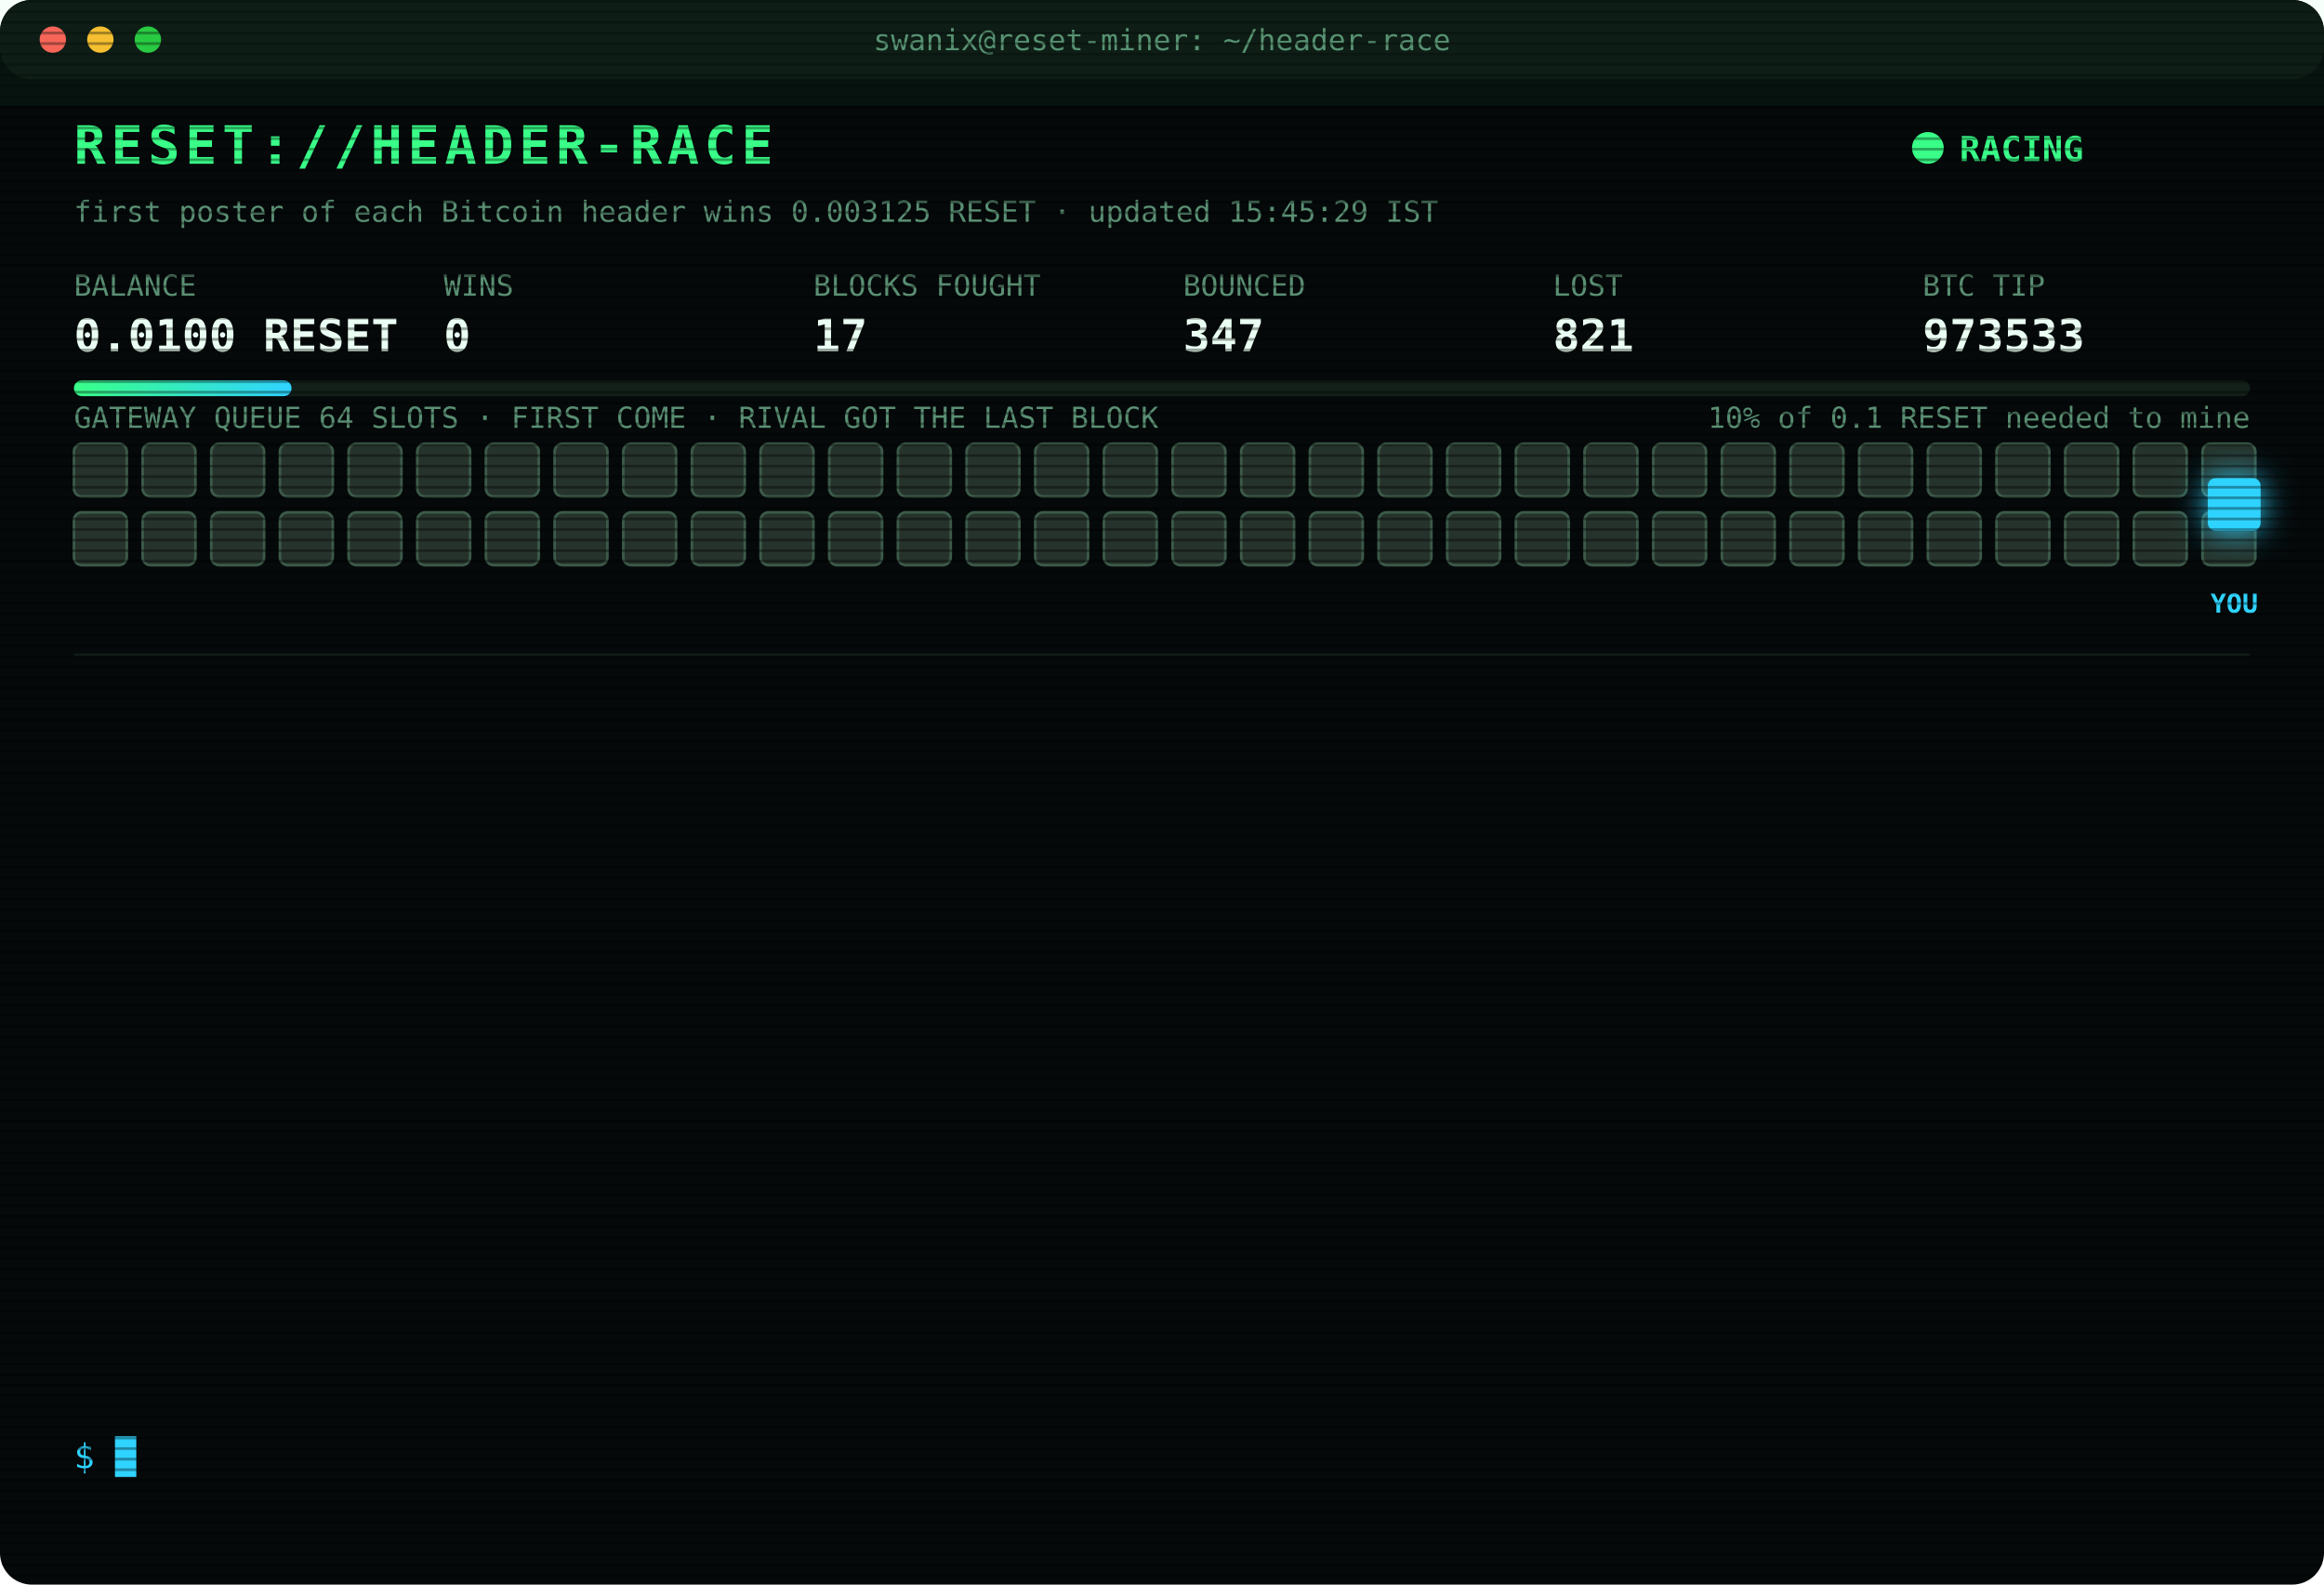
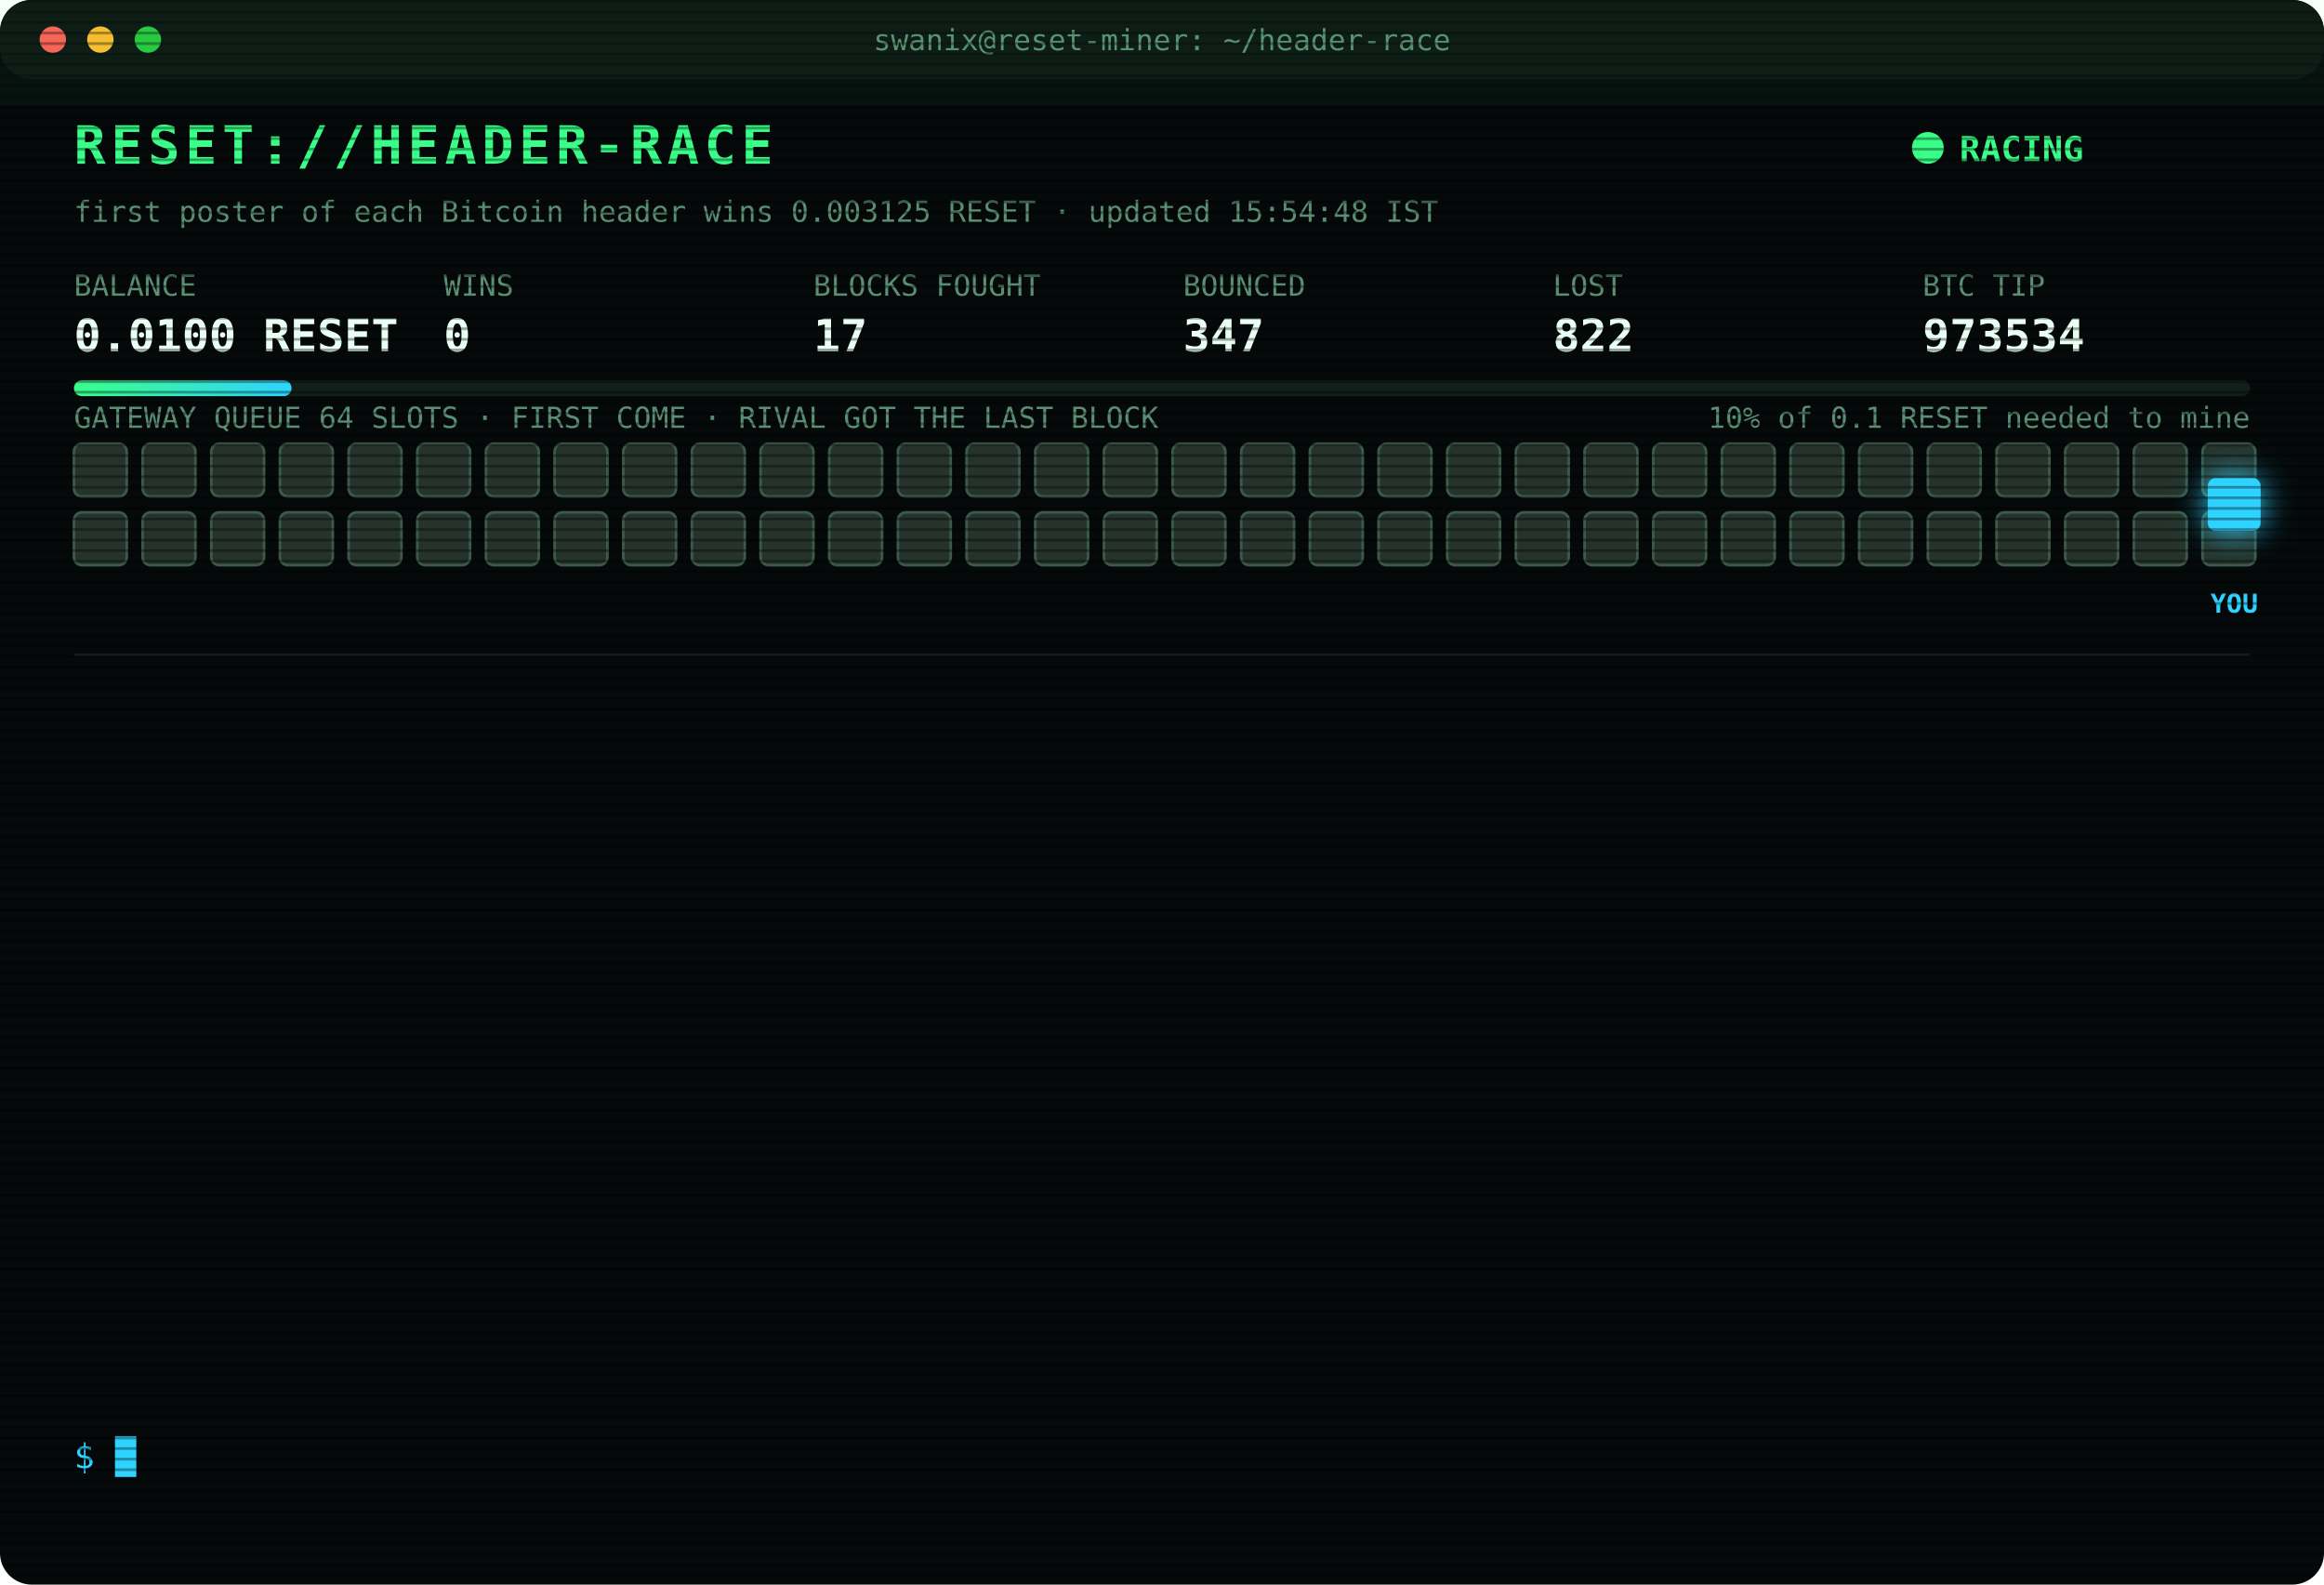
<svg xmlns="http://www.w3.org/2000/svg" width="880" height="600" viewBox="0 0 880 600" font-family="ui-monospace,SFMono-Regular,Menlo,Consolas,monospace">
  <style>
text{font-size:13px;fill:#7CFFB2}
.title{font-size:20px;font-weight:700;fill:#39FF88;letter-spacing:2px;animation:glitch 3s infinite steps(1)}
.sub{fill:#2fd3ff}.k{fill:#5a8f73;font-size:11px}.v{font-size:17px;font-weight:700;fill:#eafff3}
.ts{fill:#3f6b56}.boot{fill:#2fd3ff}.dim{fill:#5a8f73}.bad{fill:#ff4d6d}.warn{fill:#ffd23f}.mag{fill:#ff5cf0}.win{fill:#39FF88;font-weight:700}
.tag{font-size:10px;fill:#2fd3ff;font-weight:700}
.rival{fill:#26332c;stroke:#3c5a49;animation:jam 1.2s infinite alternate}
.idle{fill:#141c18;stroke:#22302a;animation:breathe 4s infinite}
.me{fill:#2fd3ff;filter:drop-shadow(0 0 6px #2fd3ff)}
.hover{animation:nudge 1.1s infinite ease-in-out}.bounce{animation:kick 1.4s infinite}
.ln{opacity:0;animation:in .4s forwards}
.cur{animation:blink 1s infinite steps(1)}
.scan{animation:scan 6s infinite linear}
.led{animation:blink 1.4s infinite}
@keyframes in{from{opacity:0;transform:translateX(-6px)}to{opacity:1;transform:none}}
@keyframes blink{50%{opacity:0}}
@keyframes jam{to{fill:#33463b}}
@keyframes breathe{50%{opacity:.4}}
@keyframes nudge{50%{transform:translateX(-10px)}}
@keyframes kick{0%,100%{transform:none}30%{transform:translateX(-14px)}55%{transform:translateX(10px) translateY(-6px)}}
@keyframes glitch{0%,92%{transform:none}93%{transform:translateX(2px);fill:#ff4d6d}95%{transform:translateX(-2px);fill:#2fd3ff}97%{transform:none}}
@keyframes scan{from{transform:translateY(-40px)}to{transform:translateY(600px)}}
</style>
  <defs>
    <pattern id="sl" width="4" height="4" patternUnits="userSpaceOnUse">
      <rect width="4" height="1" fill="#000" opacity=".35" />
    </pattern>
    <linearGradient id="bar">
      <stop offset="0" stop-color="#39FF88" />
      <stop offset="1" stop-color="#2fd3ff" />
    </linearGradient>
  </defs>
  <rect width="880" height="600" rx="12" fill="#05090a" />
  <rect width="880" height="30" rx="12" fill="#0d1512" />
  <circle cx="20" cy="15" r="5" fill="#ff5f57" />
  <circle cx="38" cy="15" r="5" fill="#febc2e" />
  <circle cx="56" cy="15" r="5" fill="#28c840" />
  <text x="440" y="19" text-anchor="middle" class="k">swanix@reset-miner: ~/header-race</text>
  <text x="28" y="62" class="title">RESET://HEADER-RACE</text>
  <circle class="led" cx="730" cy="56" r="6" fill="#39FF88" />
  <text x="742" y="61" class="win">RACING</text>
-   <text x="28" y="84" class="k">first poster of each Bitcoin header wins 0.003125 RESET · updated 15:45:29 IST</text>
+   <text x="28" y="84" class="k">first poster of each Bitcoin header wins 0.003125 RESET · updated 15:54:48 IST</text>
  <text x="28" y="112" class="k">BALANCE</text>
  <text x="28" y="133" class="v">0.0100 RESET</text>
  <text x="168" y="112" class="k">WINS</text>
  <text x="168" y="133" class="v">0</text>
  <text x="308" y="112" class="k">BLOCKS FOUGHT</text>
  <text x="308" y="133" class="v">17</text>
  <text x="448" y="112" class="k">BOUNCED</text>
  <text x="448" y="133" class="v">347</text>
  <text x="588" y="112" class="k">LOST</text>
-   <text x="588" y="133" class="v">821</text>
+   <text x="588" y="133" class="v">822</text>
  <text x="728" y="112" class="k">BTC TIP</text>
-   <text x="728" y="133" class="v">973533</text>
+   <text x="728" y="133" class="v">973534</text>
  <rect x="28" y="144" width="824" height="6" rx="3" fill="#13201a" />
  <rect x="28" y="144" width="82.4" height="6" rx="3" fill="url(#bar)" />
  <text x="852" y="162" text-anchor="end" class="k">10% of 0.1 RESET needed to mine</text>
  <text x="28" y="162" class="k">GATEWAY QUEUE 64 SLOTS · FIRST COME · RIVAL GOT THE LAST BLOCK</text>
  <rect class="rival" x="28" y="168" width="20" height="20" rx="3" style="animation-delay:0.00s" />
  <rect class="rival" x="54" y="168" width="20" height="20" rx="3" style="animation-delay:0.05s" />
  <rect class="rival" x="80" y="168" width="20" height="20" rx="3" style="animation-delay:0.10s" />
  <rect class="rival" x="106" y="168" width="20" height="20" rx="3" style="animation-delay:0.15s" />
  <rect class="rival" x="132" y="168" width="20" height="20" rx="3" style="animation-delay:0.20s" />
  <rect class="rival" x="158" y="168" width="20" height="20" rx="3" style="animation-delay:0.25s" />
  <rect class="rival" x="184" y="168" width="20" height="20" rx="3" style="animation-delay:0.30s" />
  <rect class="rival" x="210" y="168" width="20" height="20" rx="3" style="animation-delay:0.35s" />
  <rect class="rival" x="236" y="168" width="20" height="20" rx="3" style="animation-delay:0.40s" />
  <rect class="rival" x="262" y="168" width="20" height="20" rx="3" style="animation-delay:0.45s" />
  <rect class="rival" x="288" y="168" width="20" height="20" rx="3" style="animation-delay:0.50s" />
  <rect class="rival" x="314" y="168" width="20" height="20" rx="3" style="animation-delay:0.55s" />
  <rect class="rival" x="340" y="168" width="20" height="20" rx="3" style="animation-delay:0.60s" />
  <rect class="rival" x="366" y="168" width="20" height="20" rx="3" style="animation-delay:0.65s" />
  <rect class="rival" x="392" y="168" width="20" height="20" rx="3" style="animation-delay:0.70s" />
  <rect class="rival" x="418" y="168" width="20" height="20" rx="3" style="animation-delay:0.75s" />
  <rect class="rival" x="444" y="168" width="20" height="20" rx="3" style="animation-delay:0.80s" />
  <rect class="rival" x="470" y="168" width="20" height="20" rx="3" style="animation-delay:0.85s" />
  <rect class="rival" x="496" y="168" width="20" height="20" rx="3" style="animation-delay:0.90s" />
  <rect class="rival" x="522" y="168" width="20" height="20" rx="3" style="animation-delay:0.95s" />
  <rect class="rival" x="548" y="168" width="20" height="20" rx="3" style="animation-delay:1.00s" />
  <rect class="rival" x="574" y="168" width="20" height="20" rx="3" style="animation-delay:1.05s" />
  <rect class="rival" x="600" y="168" width="20" height="20" rx="3" style="animation-delay:1.10s" />
  <rect class="rival" x="626" y="168" width="20" height="20" rx="3" style="animation-delay:1.15s" />
  <rect class="rival" x="652" y="168" width="20" height="20" rx="3" style="animation-delay:1.20s" />
  <rect class="rival" x="678" y="168" width="20" height="20" rx="3" style="animation-delay:1.25s" />
  <rect class="rival" x="704" y="168" width="20" height="20" rx="3" style="animation-delay:1.30s" />
  <rect class="rival" x="730" y="168" width="20" height="20" rx="3" style="animation-delay:1.35s" />
  <rect class="rival" x="756" y="168" width="20" height="20" rx="3" style="animation-delay:1.40s" />
  <rect class="rival" x="782" y="168" width="20" height="20" rx="3" style="animation-delay:1.45s" />
  <rect class="rival" x="808" y="168" width="20" height="20" rx="3" style="animation-delay:1.50s" />
  <rect class="rival" x="834" y="168" width="20" height="20" rx="3" style="animation-delay:1.55s" />
  <rect class="rival" x="28" y="194" width="20" height="20" rx="3" style="animation-delay:1.60s" />
  <rect class="rival" x="54" y="194" width="20" height="20" rx="3" style="animation-delay:1.65s" />
  <rect class="rival" x="80" y="194" width="20" height="20" rx="3" style="animation-delay:1.70s" />
  <rect class="rival" x="106" y="194" width="20" height="20" rx="3" style="animation-delay:1.75s" />
  <rect class="rival" x="132" y="194" width="20" height="20" rx="3" style="animation-delay:1.80s" />
  <rect class="rival" x="158" y="194" width="20" height="20" rx="3" style="animation-delay:1.85s" />
  <rect class="rival" x="184" y="194" width="20" height="20" rx="3" style="animation-delay:1.90s" />
  <rect class="rival" x="210" y="194" width="20" height="20" rx="3" style="animation-delay:1.95s" />
  <rect class="rival" x="236" y="194" width="20" height="20" rx="3" style="animation-delay:2.00s" />
  <rect class="rival" x="262" y="194" width="20" height="20" rx="3" style="animation-delay:2.05s" />
  <rect class="rival" x="288" y="194" width="20" height="20" rx="3" style="animation-delay:2.10s" />
  <rect class="rival" x="314" y="194" width="20" height="20" rx="3" style="animation-delay:2.15s" />
  <rect class="rival" x="340" y="194" width="20" height="20" rx="3" style="animation-delay:2.20s" />
  <rect class="rival" x="366" y="194" width="20" height="20" rx="3" style="animation-delay:2.25s" />
  <rect class="rival" x="392" y="194" width="20" height="20" rx="3" style="animation-delay:2.30s" />
  <rect class="rival" x="418" y="194" width="20" height="20" rx="3" style="animation-delay:2.35s" />
  <rect class="rival" x="444" y="194" width="20" height="20" rx="3" style="animation-delay:2.40s" />
  <rect class="rival" x="470" y="194" width="20" height="20" rx="3" style="animation-delay:2.45s" />
  <rect class="rival" x="496" y="194" width="20" height="20" rx="3" style="animation-delay:2.50s" />
  <rect class="rival" x="522" y="194" width="20" height="20" rx="3" style="animation-delay:2.55s" />
  <rect class="rival" x="548" y="194" width="20" height="20" rx="3" style="animation-delay:2.60s" />
  <rect class="rival" x="574" y="194" width="20" height="20" rx="3" style="animation-delay:2.65s" />
  <rect class="rival" x="600" y="194" width="20" height="20" rx="3" style="animation-delay:2.70s" />
  <rect class="rival" x="626" y="194" width="20" height="20" rx="3" style="animation-delay:2.75s" />
  <rect class="rival" x="652" y="194" width="20" height="20" rx="3" style="animation-delay:2.80s" />
  <rect class="rival" x="678" y="194" width="20" height="20" rx="3" style="animation-delay:2.85s" />
  <rect class="rival" x="704" y="194" width="20" height="20" rx="3" style="animation-delay:2.90s" />
  <rect class="rival" x="730" y="194" width="20" height="20" rx="3" style="animation-delay:2.95s" />
  <rect class="rival" x="756" y="194" width="20" height="20" rx="3" style="animation-delay:3.00s" />
  <rect class="rival" x="782" y="194" width="20" height="20" rx="3" style="animation-delay:3.05s" />
  <rect class="rival" x="808" y="194" width="20" height="20" rx="3" style="animation-delay:3.10s" />
  <rect class="rival" x="834" y="194" width="20" height="20" rx="3" style="animation-delay:3.15s" />
  <g class="hover">
    <rect class="me" x="836" y="181" width="20" height="20" rx="3" />
    <text class="tag" x="846" y="232" text-anchor="middle">YOU</text>
  </g>
  <line x1="28" x2="852" y1="248" y2="248" stroke="#13201a" />
  <g class="ln" style="animation-delay:0.40s">
-     <text x="28" y="270" class="ts">13:31:57</text>
-     <text x="104" y="270" class="bad">[LOST] #973521 taken by a rival miner</text>
+     <text x="28" y="270" class="ts">14:20:33</text>
+     <text x="104" y="270" class="bad">[LOST] #973526 taken by a rival miner</text>
  </g>
  <g class="ln" style="animation-delay:0.65s">
-     <text x="28" y="292" class="ts">13:37:13</text>
-     <text x="104" y="292" class="bad">[LOST] #973522 taken by a rival miner</text>
+     <text x="28" y="292" class="ts">14:20:36</text>
+     <text x="104" y="292" class="bad">[REJECTED] #973527 The network already has these headers.</text>
  </g>
  <g class="ln" style="animation-delay:0.90s">
-     <text x="28" y="314" class="ts">13:40:47</text>
-     <text x="104" y="314" class="dim">[STINT END] calls 794 · wins 0</text>
+     <text x="28" y="314" class="ts">14:20:38</text>
+     <text x="104" y="314" class="bad">[LOST] #973527 taken by a rival miner</text>
  </g>
  <g class="ln" style="animation-delay:1.15s">
-     <text x="28" y="336" class="ts">13:45:29</text>
-     <text x="104" y="336" class="boot">[BOOT] racer v3 online · 3 feeds · stint 340m</text>
+     <text x="28" y="336" class="ts">14:27:40</text>
+     <text x="104" y="336" class="bad">[LOST] #973528 taken by a rival miner</text>
  </g>
  <g class="ln" style="animation-delay:1.40s">
-     <text x="28" y="358" class="ts">14:20:33</text>
-     <text x="104" y="358" class="bad">[LOST] #973526 taken by a rival miner</text>
+     <text x="28" y="358" class="ts">14:44:24</text>
+     <text x="104" y="358" class="bad">[LOST] #973529 taken by a rival miner</text>
  </g>
  <g class="ln" style="animation-delay:1.65s">
-     <text x="28" y="380" class="ts">14:20:36</text>
-     <text x="104" y="380" class="bad">[REJECTED] #973527 The network already has these headers.</text>
+     <text x="28" y="380" class="ts">14:51:11</text>
+     <text x="104" y="380" class="bad">[LOST] #973530 taken by a rival miner</text>
  </g>
  <g class="ln" style="animation-delay:1.90s">
-     <text x="28" y="402" class="ts">14:20:38</text>
-     <text x="104" y="402" class="bad">[LOST] #973527 taken by a rival miner</text>
+     <text x="28" y="402" class="ts">15:00:09</text>
+     <text x="104" y="402" class="bad">[LOST] #973531 taken by a rival miner</text>
  </g>
  <g class="ln" style="animation-delay:2.15s">
-     <text x="28" y="424" class="ts">14:27:40</text>
-     <text x="104" y="424" class="bad">[LOST] #973528 taken by a rival miner</text>
+     <text x="28" y="424" class="ts">15:06:40</text>
+     <text x="104" y="424" class="bad">[LOST] #973532 taken by a rival miner</text>
  </g>
  <g class="ln" style="animation-delay:2.40s">
-     <text x="28" y="446" class="ts">14:44:24</text>
-     <text x="104" y="446" class="bad">[LOST] #973529 taken by a rival miner</text>
+     <text x="28" y="446" class="ts">15:26:20</text>
+     <text x="104" y="446" class="bad">[LOST] #973533 taken by a rival miner</text>
  </g>
  <g class="ln" style="animation-delay:2.65s">
-     <text x="28" y="468" class="ts">14:51:11</text>
-     <text x="104" y="468" class="bad">[LOST] #973530 taken by a rival miner</text>
+     <text x="28" y="468" class="ts">15:54:42</text>
+     <text x="104" y="468" class="bad">[GATEWAY DOWN] no response · 897ms</text>
  </g>
  <g class="ln" style="animation-delay:2.90s">
-     <text x="28" y="490" class="ts">15:00:09</text>
-     <text x="104" y="490" class="bad">[LOST] #973531 taken by a rival miner</text>
+     <text x="28" y="490" class="ts">15:54:43</text>
+     <text x="104" y="490" class="bad">[GATEWAY DOWN] no response · 500ms</text>
  </g>
  <g class="ln" style="animation-delay:3.15s">
-     <text x="28" y="512" class="ts">15:06:40</text>
-     <text x="104" y="512" class="bad">[LOST] #973532 taken by a rival miner</text>
+     <text x="28" y="512" class="ts">15:54:45</text>
+     <text x="104" y="512" class="bad">[GATEWAY DOWN] no response · 1235ms</text>
  </g>
  <g class="ln" style="animation-delay:3.40s">
-     <text x="28" y="534" class="ts">15:26:20</text>
-     <text x="104" y="534" class="bad">[LOST] #973533 taken by a rival miner</text>
+     <text x="28" y="534" class="ts">15:54:48</text>
+     <text x="104" y="534" class="bad">[LOST] #973534 taken by a rival miner</text>
  </g>
  <text x="28" y="556" class="sub">$ <tspan class="cur">█</tspan>
  </text>
  <rect width="880" height="600" rx="12" fill="url(#sl)" pointer-events="none" />
  <rect class="scan" width="880" height="40" fill="#39FF88" opacity=".04" />
</svg>
